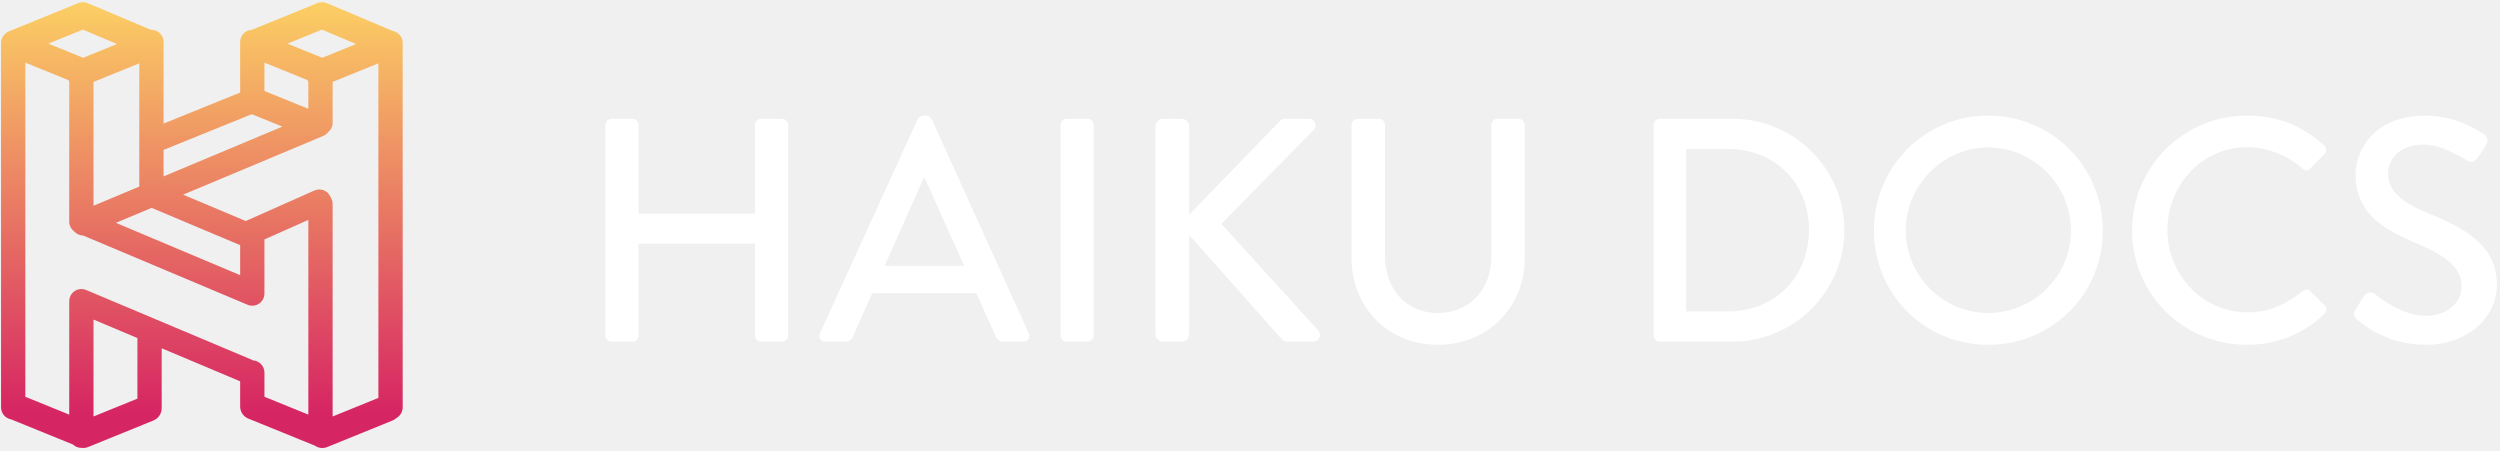
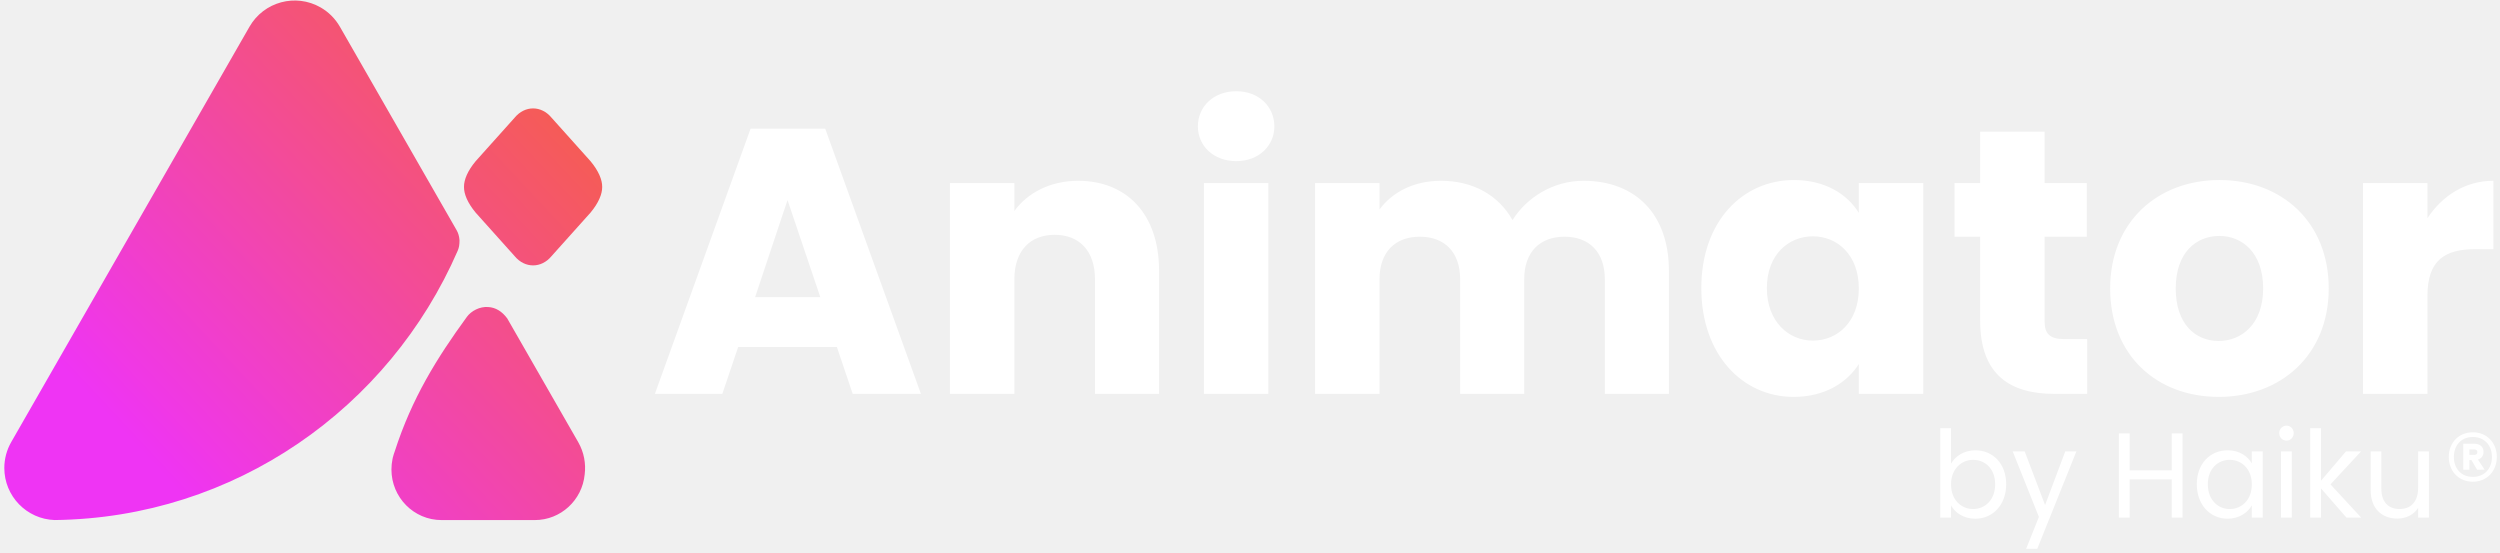
- <svg xmlns="http://www.w3.org/2000/svg" width="322px" height="58px" viewBox="0 0 322 58" version="1.1">
+ <svg xmlns="http://www.w3.org/2000/svg" width="548" height="121">
  <defs>
-     <linearGradient x1="50%" y1="-8.065%" x2="50%" y2="92.11%" id="linearGradient-1">
-       <stop stop-color="#FFDE64" offset="0%" />
-       <stop stop-color="#D62563" offset="100%" />
+     <linearGradient x1="100%" y1="15.724%" x2="18.909%" y2="81.961%" id="a">
+       <stop stop-color="#F66045" offset="0%" />
+       <stop stop-color="#EF34F4" offset="100%" />
    </linearGradient>
  </defs>
-   <g id="Page-1" stroke="none" stroke-width="1" fill="none" fill-rule="evenodd">
-     <g id="docs-logo" fill-rule="nonzero">
-       <g id="favicon" fill="url(#linearGradient-1)">
-         <path d="M34.06,30.836 L34.06,37.805 C34.06,38.673 33.36,39.377 32.496,39.377 C32.246,39.377 32.01,39.318 31.8,39.213 C31.767,39.202 31.734,39.189 31.702,39.176 L10.699,30.331 C10.26,30.325 9.839,30.131 9.547,29.797 C9.165,29.51 8.917,29.052 8.917,28.536 L8.917,10.506 C8.87,10.445 8.826,10.38 8.786,10.311 L7.789,9.906 L3.263,8.066 L3.263,51.105 L8.917,53.403 L8.917,38.939 C8.917,38.916 8.918,38.894 8.919,38.872 C8.908,38.645 8.946,38.413 9.039,38.189 C9.372,37.388 10.289,37.011 11.085,37.346 L32.195,46.236 L32.603,46.421 C33.417,46.476 34.06,47.158 34.06,47.99 L34.06,51.105 L39.66,53.381 L39.714,53.403 L39.714,28.323 L34.06,30.836 Z M30.932,31.575 L19.527,26.772 L14.924,28.701 L30.932,35.442 L30.932,31.575 Z M12.045,41.16 L12.045,53.642 L17.699,51.344 L17.699,43.541 L12.045,41.16 Z M10.513,57.688 C10.502,57.688 10.492,57.688 10.481,57.688 C10.063,57.688 9.683,57.523 9.402,57.253 L7.789,56.598 L1.439,54.016 C0.699,53.892 0.135,53.245 0.135,52.466 L0.135,52.383 C0.135,52.357 0.135,52.331 0.135,52.305 L0.135,5.691 C0.135,5.668 0.135,5.644 0.135,5.62 C0.135,5.596 0.135,5.572 0.135,5.548 L0.135,5.531 C0.135,5.052 0.349,4.623 0.685,4.335 C0.828,4.203 0.997,4.094 1.188,4.017 L9.843,0.499 C10.28,0.253 10.821,0.204 11.318,0.414 L19.439,3.84 C19.46,3.839 19.482,3.839 19.504,3.839 C20.368,3.839 21.068,4.543 21.068,5.411 L21.068,5.615 C21.068,5.641 21.068,5.667 21.068,5.692 L21.068,15.915 L30.932,11.92 L30.932,5.691 C30.932,5.668 30.932,5.644 30.932,5.62 C30.932,5.596 30.932,5.572 30.932,5.548 L30.932,5.411 C30.932,4.569 31.591,3.881 32.418,3.841 L40.639,0.499 C41.076,0.253 41.618,0.204 42.115,0.414 L50.575,3.983 C51.308,4.113 51.865,4.757 51.865,5.531 L51.865,5.615 C51.865,5.641 51.865,5.667 51.865,5.692 L51.865,52.466 C51.865,53.046 51.552,53.552 51.087,53.825 C50.941,53.963 50.767,54.076 50.569,54.157 L42.15,57.579 C41.602,57.801 41.007,57.714 40.556,57.398 L38.397,56.521 L31.985,53.915 C31.481,53.71 31.129,53.286 30.993,52.797 C30.957,52.671 30.936,52.538 30.933,52.401 C30.932,52.369 30.932,52.337 30.932,52.305 L30.932,49.114 L30.911,49.104 L30.932,49.058 L30.932,49.114 L20.827,44.858 L20.827,52.453 C20.827,52.5 20.825,52.546 20.821,52.592 C20.819,53.259 20.421,53.891 19.768,54.157 L11.353,57.577 C11.077,57.689 10.789,57.723 10.513,57.688 Z M42.842,53.644 L48.737,51.248 L48.737,8.154 L42.842,10.551 L42.842,15.807 C42.842,16.303 42.613,16.746 42.256,17.034 C42.097,17.236 41.886,17.401 41.633,17.507 L23.585,25.071 L31.651,28.468 L40.496,24.537 C41.286,24.185 42.209,24.545 42.558,25.339 C42.567,25.358 42.575,25.377 42.582,25.396 C42.746,25.645 42.842,25.943 42.842,26.264 L42.842,53.644 Z M39.714,10.506 C39.666,10.445 39.622,10.38 39.583,10.311 L38.586,9.906 L34.06,8.066 L34.06,11.717 L39.714,14.016 L39.714,10.506 Z M12.045,26.5 L17.94,24.03 L17.94,8.154 L12.045,10.551 L12.045,26.5 Z M21.068,19.306 L21.068,22.719 L36.366,16.308 L32.466,14.723 C32.453,14.717 32.439,14.712 32.426,14.706 L21.068,19.306 Z M37.029,5.62 L39.848,6.766 L41.507,7.44 L45.864,5.669 L41.469,3.815 L37.029,5.62 Z M6.232,5.62 L9.052,6.766 L10.71,7.44 L15.068,5.669 L10.673,3.815 L6.232,5.62 Z" id="Combined-Shape" />
-       </g>
-       <g id="HAIKU-DOCS" transform="translate(77, 14)" fill="#FFFFFF">
-         <path d="M0.977,29.221 L0.977,2.079 C0.977,1.669 1.346,1.3 1.756,1.3 L4.462,1.3 C4.913,1.3 5.241,1.669 5.241,2.079 L5.241,13.518 L20.247,13.518 L20.247,2.079 C20.247,1.669 20.575,1.3 21.026,1.3 L23.732,1.3 C24.142,1.3 24.511,1.669 24.511,2.079 L24.511,29.221 C24.511,29.631 24.142,30 23.732,30 L21.026,30 C20.575,30 20.247,29.631 20.247,29.221 L20.247,17.372 L5.241,17.372 L5.241,29.221 C5.241,29.631 4.913,30 4.462,30 L1.756,30 C1.346,30 0.977,29.631 0.977,29.221 Z M29.308,30 C28.693,30 28.365,29.467 28.611,28.934 L41.198,1.341 C41.321,1.095 41.69,0.89 41.895,0.89 L42.305,0.89 C42.51,0.89 42.879,1.095 43.002,1.341 L55.507,28.934 C55.753,29.467 55.425,30 54.81,30 L52.227,30 C51.735,30 51.448,29.754 51.284,29.385 L48.742,23.768 L35.335,23.768 C34.515,25.654 33.654,27.499 32.834,29.385 C32.711,29.672 32.383,30 31.891,30 L29.308,30 Z M36.934,20.242 L47.184,20.242 L42.141,9.008 L41.936,9.008 L36.934,20.242 Z M59.607,29.221 L59.607,2.079 C59.607,1.669 59.976,1.3 60.386,1.3 L63.092,1.3 C63.502,1.3 63.871,1.669 63.871,2.079 L63.871,29.221 C63.871,29.631 63.502,30 63.092,30 L60.386,30 C59.976,30 59.607,29.631 59.607,29.221 Z M71.825,29.016 L71.825,2.284 C71.825,1.751 72.235,1.3 72.809,1.3 L75.187,1.3 C75.72,1.3 76.171,1.751 76.171,2.284 L76.171,13.641 L87.733,1.71 C87.897,1.505 88.184,1.3 88.512,1.3 L91.587,1.3 C92.325,1.3 92.735,2.161 92.161,2.776 L80.312,14.83 L92.858,28.647 C93.186,29.057 92.981,30 92.12,30 L88.84,30 C88.43,30 88.184,29.836 88.102,29.713 L76.171,16.265 L76.171,29.016 C76.171,29.549 75.72,30 75.187,30 L72.809,30 C72.235,30 71.825,29.549 71.825,29.016 Z M97.081,19.299 L97.081,2.079 C97.081,1.669 97.45,1.3 97.86,1.3 L100.607,1.3 C101.058,1.3 101.386,1.669 101.386,2.079 L101.386,19.012 C101.386,23.112 104.01,26.31 108.192,26.31 C112.415,26.31 115.08,23.153 115.08,19.094 L115.08,2.079 C115.08,1.669 115.408,1.3 115.859,1.3 L118.606,1.3 C119.016,1.3 119.385,1.669 119.385,2.079 L119.385,19.299 C119.385,25.531 114.67,30.41 108.192,30.41 C101.755,30.41 97.081,25.531 97.081,19.299 Z M135.99,29.221 L135.99,2.079 C135.99,1.669 136.318,1.3 136.728,1.3 L146.158,1.3 C154.071,1.3 160.549,7.737 160.549,15.609 C160.549,23.563 154.071,30 146.158,30 L136.728,30 C136.318,30 135.99,29.631 135.99,29.221 Z M140.172,26.105 L145.584,26.105 C151.611,26.105 155.998,21.677 155.998,15.609 C155.998,9.582 151.611,5.195 145.584,5.195 L140.172,5.195 L140.172,26.105 Z M164.362,15.691 C164.362,7.491 170.881,0.89 179.081,0.89 C187.281,0.89 193.841,7.491 193.841,15.691 C193.841,23.891 187.281,30.41 179.081,30.41 C170.881,30.41 164.362,23.891 164.362,15.691 Z M168.462,15.691 C168.462,21.554 173.259,26.31 179.081,26.31 C184.944,26.31 189.741,21.554 189.741,15.691 C189.741,9.869 184.944,4.99 179.081,4.99 C173.259,4.99 168.462,9.869 168.462,15.691 Z M197.613,15.691 C197.613,7.491 204.214,0.89 212.414,0.89 C216.555,0.89 219.548,2.284 222.336,4.703 C222.705,5.031 222.705,5.523 222.377,5.851 L220.573,7.696 C220.286,8.065 219.917,8.065 219.548,7.696 C217.621,6.015 214.997,4.949 212.455,4.949 C206.592,4.949 202.164,9.869 202.164,15.609 C202.164,21.349 206.633,26.228 212.496,26.228 C215.489,26.228 217.58,25.039 219.548,23.522 C219.917,23.235 220.286,23.276 220.532,23.481 L222.418,25.326 C222.746,25.613 222.664,26.146 222.377,26.433 C219.589,29.139 216.063,30.41 212.414,30.41 C204.214,30.41 197.613,23.891 197.613,15.691 Z M226.641,27.171 C226.272,26.843 225.985,26.556 226.395,25.859 C226.764,25.326 227.092,24.711 227.461,24.178 C227.83,23.645 228.404,23.481 228.855,23.85 C229.101,24.055 232.258,26.679 235.415,26.679 C238.244,26.679 240.048,24.957 240.048,22.866 C240.048,20.406 237.916,18.848 233.857,17.167 C229.675,15.404 226.395,13.231 226.395,8.475 C226.395,5.277 228.855,0.89 235.374,0.89 C239.474,0.89 242.549,3.022 242.959,3.309 C243.287,3.514 243.615,4.088 243.205,4.703 C242.877,5.195 242.508,5.769 242.18,6.261 C241.852,6.794 241.319,7.04 240.745,6.671 C240.458,6.507 237.588,4.621 235.21,4.621 C231.766,4.621 230.577,6.794 230.577,8.311 C230.577,10.648 232.381,12.083 235.784,13.477 C240.54,15.404 244.599,17.659 244.599,22.661 C244.599,26.925 240.786,30.41 235.456,30.41 C230.454,30.41 227.297,27.786 226.641,27.171 Z" id="Shape" />
-       </g>
+   <g fill-rule="nonzero" fill="none">
+     <g fill="#FFF">
+       <path d="M186.914 86.337l-3.469-10.269h-21.641l-3.469 10.269H143.55l20.98-58.138h16.355l20.98 58.138h-14.95zm-7.104-21.201l-7.186-21.284-7.104 21.284h14.29zm60.215 21.201V61.244c0-6.294-3.469-9.773-8.838-9.773-5.369 0-8.838 3.478-8.838 9.773v25.094h-14.124V40.125h14.124v6.129c2.808-3.892 7.764-6.625 13.959-6.625 10.655 0 17.759 7.288 17.759 19.711v26.999h-14.042zm23.871 0V40.125h14.124v46.213h-14.124zm7.104-51.016c-5.039 0-8.425-3.396-8.425-7.619C262.575 23.396 265.962 20 271 20c4.956 0 8.342 3.396 8.342 7.702 0 4.224-3.387 7.619-8.342 7.619zm80.782 51.016V61.244c0-6.046-3.469-9.358-8.838-9.358s-8.838 3.313-8.838 9.358v25.094h-14.042V61.244c0-6.046-3.469-9.358-8.838-9.358s-8.838 3.313-8.838 9.358v25.094h-14.124V40.125h14.124v5.797c2.726-3.727 7.434-6.294 13.464-6.294 6.938 0 12.555 3.064 15.694 8.613 3.056-4.886 8.838-8.613 15.529-8.613 11.399 0 18.75 7.288 18.75 19.711v26.999H351.782zm21.145-23.189c0-14.576 9.003-23.686 20.319-23.686 6.856 0 11.729 3.147 14.207 7.205v-6.543h14.124v46.213h-14.124v-6.543C404.893 83.853 400.02 87 393.164 87c-11.233 0-20.237-9.276-20.237-23.852zm34.526.083c0-7.371-4.708-11.429-10.077-11.429-5.286 0-10.077 3.975-10.077 11.346s4.791 11.512 10.077 11.512c5.369 0 10.077-4.058 10.077-11.429zm26.597 7.04V51.885h-5.617V40.125h5.617v-11.263h14.124v11.263h9.251v11.76h-9.251v18.551c0 2.733 1.156 3.892 4.295 3.892h5.039v12.009h-7.186c-9.581 0-16.272-4.058-16.272-16.067zm76.404-7.04C510.454 77.89 499.882 87 486.335 87c-13.546 0-23.788-9.11-23.788-23.769 0-14.659 10.49-23.769 23.954-23.769 13.546 0 23.954 9.11 23.954 23.769zm-33.535 0c0 7.785 4.295 11.512 9.416 11.512 5.039 0 9.747-3.727 9.747-11.512 0-7.868-4.626-11.512-9.581-11.512-5.121 0-9.581 3.644-9.581 11.512zm55.176 1.656v21.45h-14.124V40.125h14.124v7.702c3.221-4.886 8.26-8.199 14.455-8.199V54.618h-3.882c-6.691 0-10.573 2.319-10.573 10.269zM427.666 101.646c.91-1.616 2.808-2.941 5.33-2.941 3.848 0 6.76 2.915 6.76 7.446 0 4.504-2.938 7.552-6.76 7.552-2.6 0-4.446-1.325-5.33-2.915v2.676H425.3V93.856h2.366v7.79zm9.672 4.504c0-3.418-2.21-5.352-4.836-5.352-2.574 0-4.836 2.014-4.836 5.379 0 3.418 2.262 5.405 4.836 5.405 2.626 0 4.836-2.014 4.836-5.432zm10.946 4.557l4.42-11.764h2.444L446.567 120.3h-2.444l2.808-6.995-5.746-14.361h2.626l4.472 11.764zm27.767 2.756v-8.373h-9.23v8.373h-2.366v-18.468h2.366v8.108h9.23v-8.108h2.366v18.468h-2.366zm5.486-7.313c0-4.531 2.938-7.446 6.76-7.446 2.652 0 4.472 1.378 5.304 2.888v-2.65h2.392v14.52h-2.392v-2.703c-.858 1.563-2.704 2.941-5.33 2.941-3.796 0-6.734-3.047-6.734-7.552zm12.064.026c0-3.365-2.236-5.379-4.836-5.379s-4.81 1.934-4.81 5.352c0 3.418 2.21 5.432 4.81 5.432 2.6 0 4.836-1.987 4.836-5.405zm6.396 7.287V98.944h2.366v14.52h-2.366zm1.222-16.878c-.91 0-1.612-.715-1.612-1.643 0-.927.702-1.643 1.612-1.643.858 0 1.56.715 1.56 1.643 0 .927-.702 1.643-1.56 1.643zm5.174 16.878V93.856h2.366v11.526l5.486-6.439h3.302l-6.708 7.234 6.734 7.287h-3.224l-5.59-6.412v6.412h-2.366zm26.025-14.52v14.52h-2.366v-2.146c-.91 1.51-2.652 2.358-4.55 2.358-3.276 0-5.85-2.067-5.85-6.227v-8.505h2.34v8.187c0 2.941 1.586 4.451 3.978 4.451 2.444 0 4.082-1.537 4.082-4.663v-7.975h2.366zm9.632-3.153c-2.548 0-4.16 1.802-4.16 4.372s1.612 4.372 4.16 4.372c2.522 0 4.186-1.802 4.186-4.372s-1.664-4.372-4.186-4.372zm0 9.804c-3.094 0-5.278-2.305-5.278-5.432s2.184-5.405 5.278-5.405c3.068 0 5.252 2.279 5.252 5.405s-2.184 5.432-5.252 5.432zm2.34-6.545c0 .848-.468 1.457-1.222 1.696l1.456 2.199-1.638.026-1.248-2.12h-.442v2.12h-1.352v-5.697h2.496c1.17 0 1.95.689 1.95 1.775zm-2.028-.53h-1.066v1.192h1.066c.364 0 .676-.185.676-.609 0-.424-.312-.583-.676-.583z" />
    </g>
+     <path d="M85.541 98.908c3.724-11.567 9.192-20.388 15.812-29.467.907-1.245 2.791-2.308 4.697-2.136.003-0.0.005-0.0.008-0a.155.155 0 0 0 .005 0c1.588.106 2.96.933 4.115 2.479l15.558 27.119c1.285 2.241 1.727 4.734 1.424 7.113C126.611 109.621 121.928 114 116.232 114c-.066 0-.132-.001-.198-.002a11.422 11.422 0 0 1-.201.002H95.829c-.015-0-.03 0-.045 0-6.065 0-10.981-4.964-10.981-11.088 0-.79.082-1.561.238-2.305.009-.092.028-.186.057-.281a89.633 89.633 0 0 1 .029-.094c.111-.453.25-.895.415-1.324zm14.182-46.262a29.982 29.982 0 0 0-0.0.035c0 .863-.072 1.541-.399 2.292-14.968 34.423-48.843 58.563-88.354 59.02-6.124-.207-11.024-5.236-11.024-11.41 0-1.993.522-3.952 1.514-5.681L53.693 5.85C56.831.381 63.808-1.509 69.277 1.628c1.757 1.008 3.214 2.465 4.222 4.222l25.575 44.58c.372.629.589 1.368.649 2.217l0.0 0zm.985-11.676c-.019-1.587.807-3.531 2.55-5.631l8.568-9.561c2.232-2.69 5.829-2.68 8.053 0l8.568 9.561c1.743 2.101 2.571 4.045 2.553 5.631.018 1.586-.809 3.53-2.553 5.631l-8.568 9.561c-2.224 2.68-5.821 2.69-8.053 0l-8.568-9.561c-1.743-2.1-2.569-4.044-2.55-5.631z" fill="url(#a)" transform="translate(1)" />
  </g>
</svg>
